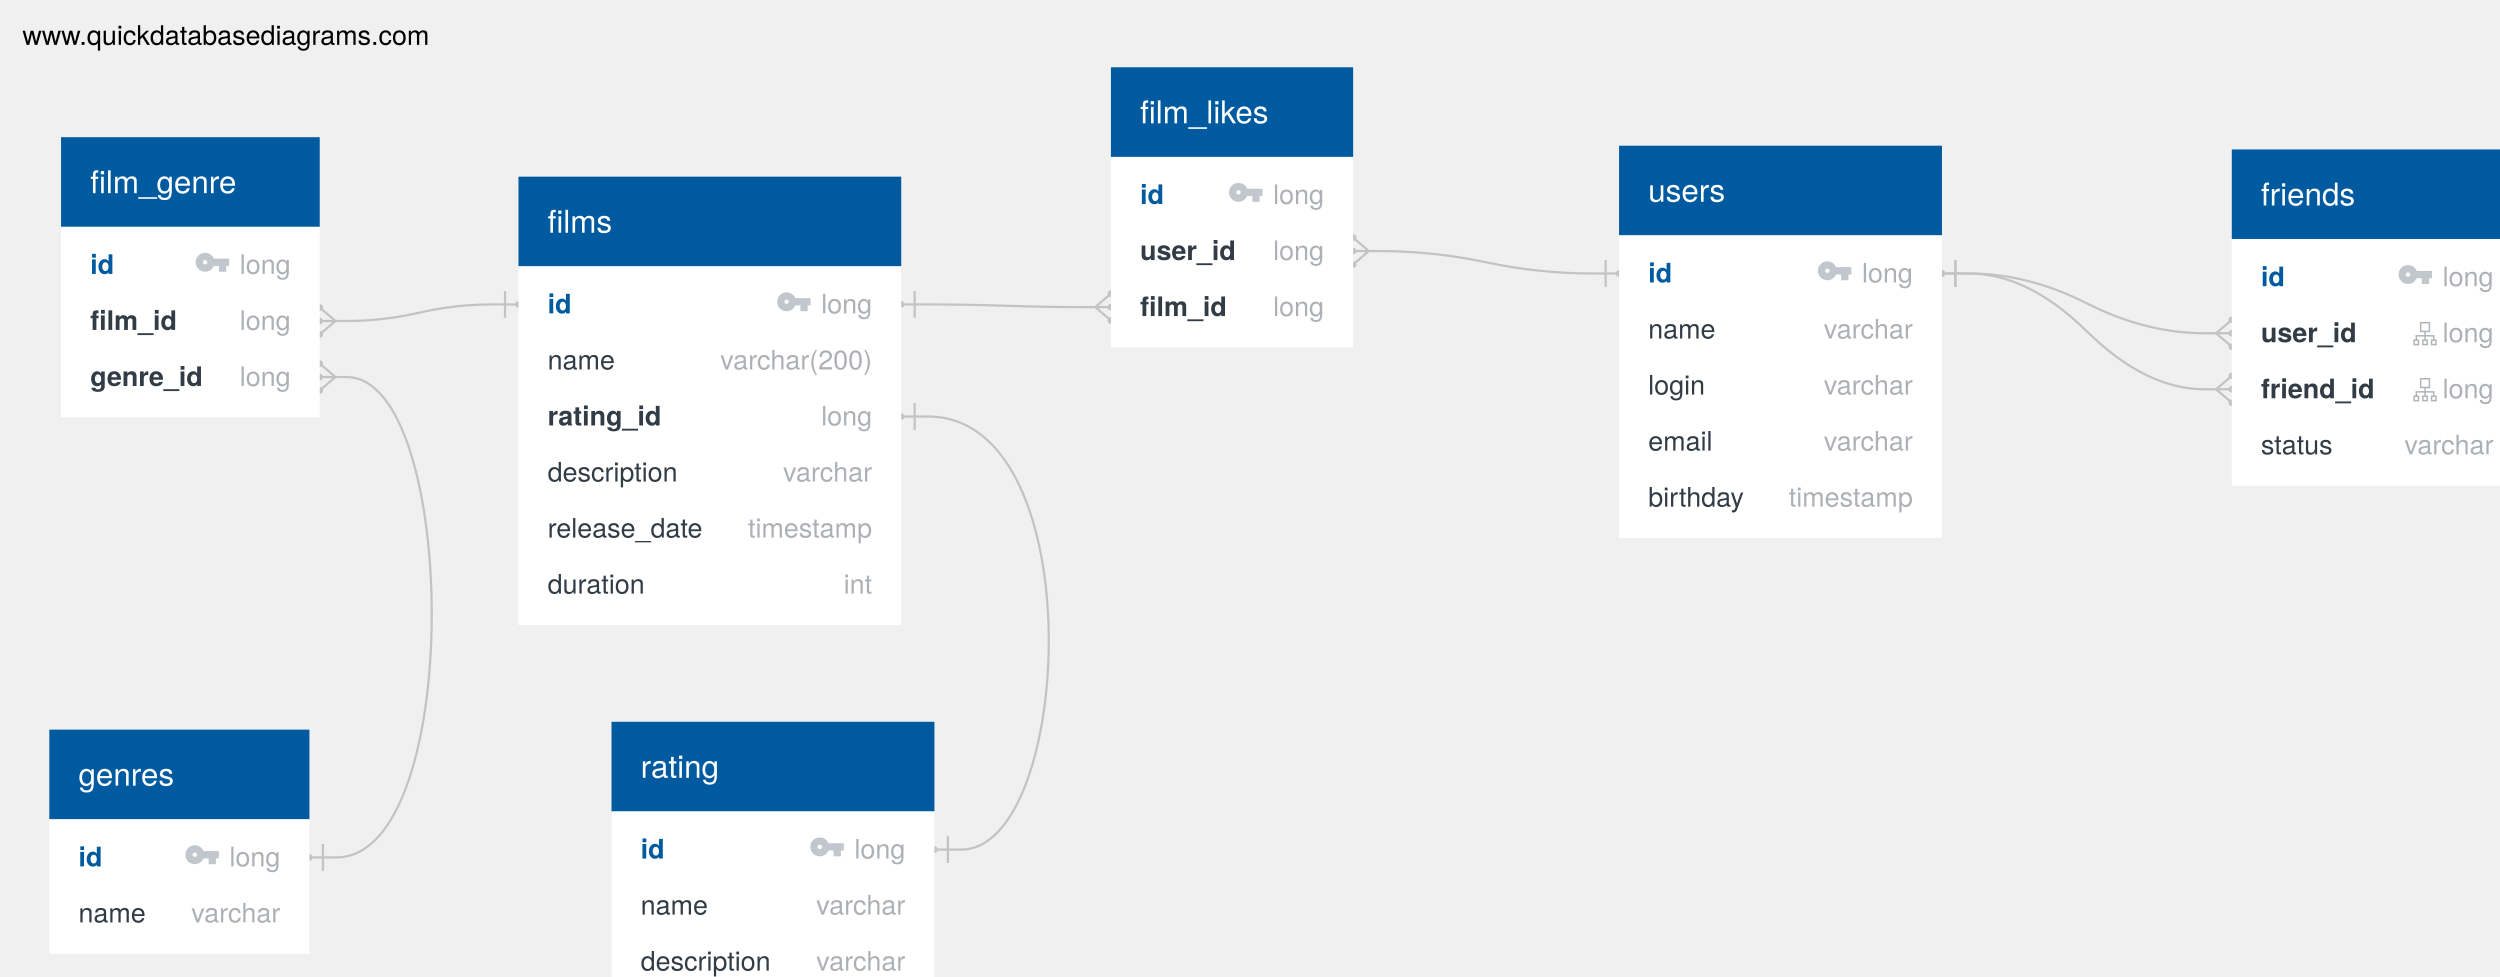
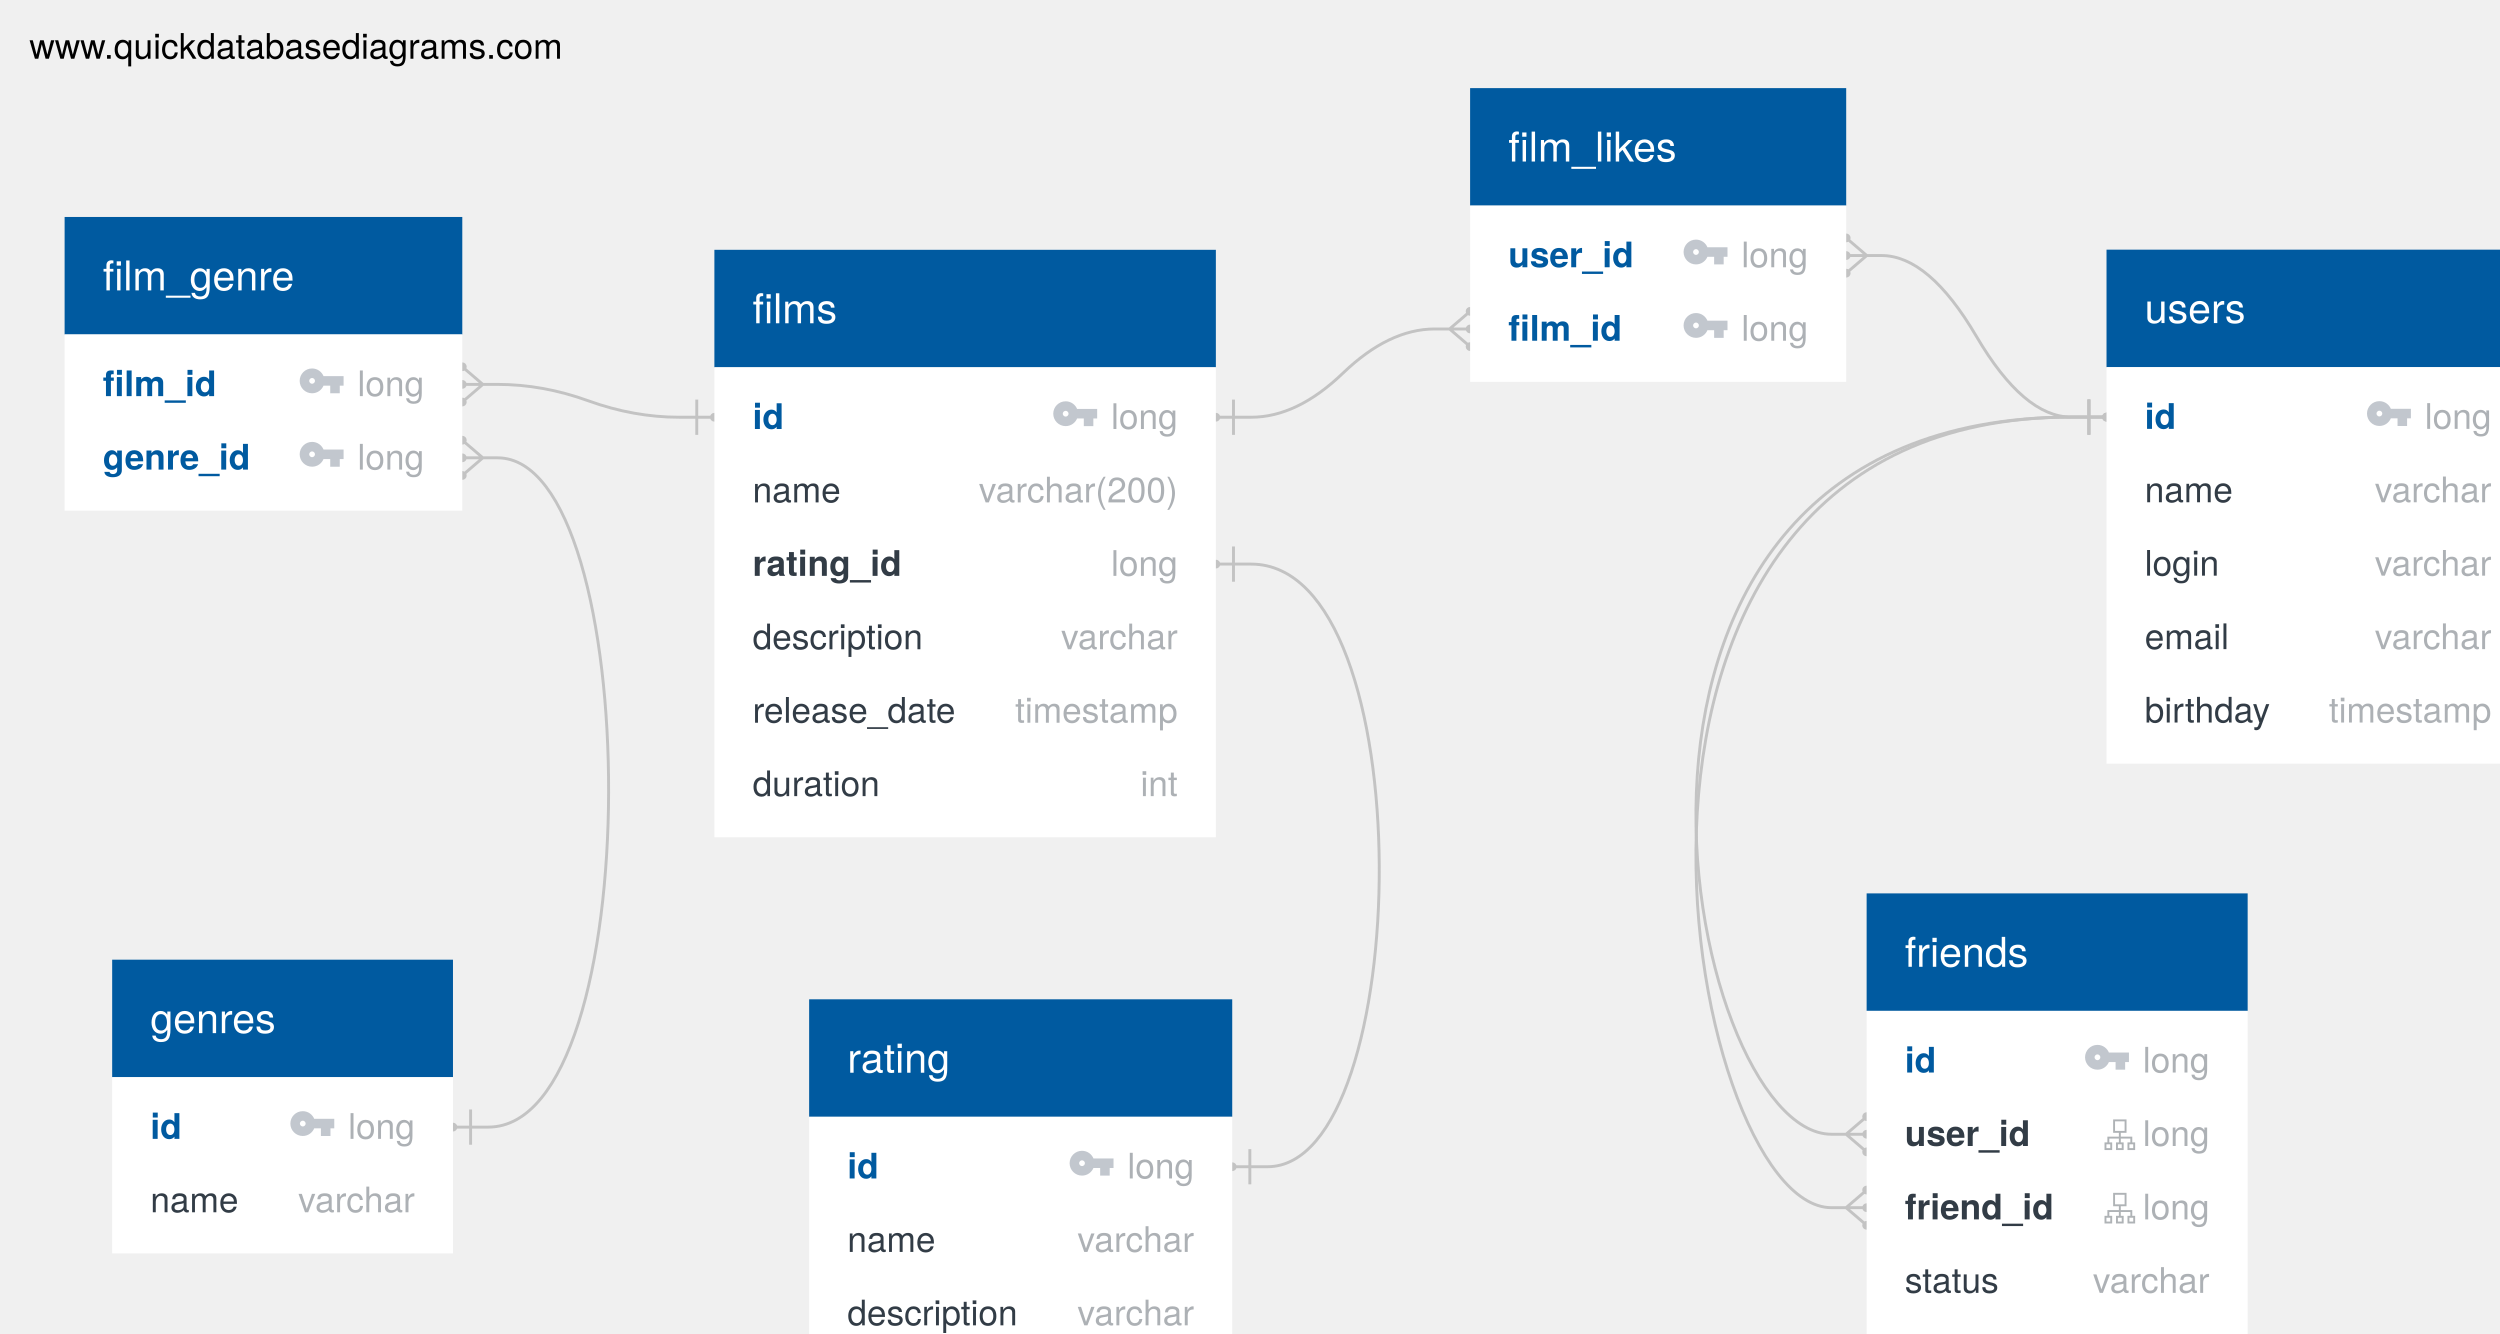
<svg xmlns="http://www.w3.org/2000/svg" class="diagram-root" style="background: #f5f6f6">
  <style>.diagram-root { font-family: "Helvetica Neue", sans-serif; font-size: 12px; } .t { overflow: visible; } .t-bg { y: 40; fill: #fff;   } .th { fill: #005aa0;   } .tht { fill: #fff; font-size: 14px;  } .tf { fill: #323c46; overflow: visible; } .tf.pk { fill: #005aa0; font-weight: bold; } .tf.fk { font-weight: bold; } .ty { fill: #adb1b5; font-weight: normal; text-anchor: end; } .r { fill: transparent; stroke: #c3c3c3; stroke-width: 1; } .l { stroke: 1; } .i { fill: #c2c7ce; stroke: #c2c7ce; } .i.ix { fill: #afb3b6; stroke: #000; } .fa { fill: transparent; overflow: visible; } .fa .bg.hover { fill: #f7f7f7; } .c { cy: 12; r: 4; stroke: #d2d2dc; fill: #d2d2dc; } .hr { fill: transparent; stroke: #323c46; stroke-opacity: 0.035; stroke-width: 13; } .dc { stroke: #fa5a3c; fill: #fa5a3c; } .x { stroke: white; stroke-width: 1; } .hl .th { fill: #1b9bff; } .hl .tht {  } .fhl .bg { fill: #e7f4ff; } .fhls .bg {  } .r.hl { stroke: #1b9bff; } .dim { opacity: 0.25; }</style>
-   <g class="drawing-wrapper" transform="translate(-34.42714, -136.6667) scale(1,1)">
+   <g class="drawing-wrapper" transform="translate(-18.24143, -135.42) scale(1,1)">
    <g class="rs">
-       <path d="M 436.44 322.473 m -1, 0 a 1,1 0 1,0 2,0 a 1,1 0 1,0 -2,0 M 436.44 322.473 m -0.5, 0 a 0.5,0.5 0 1,0 1,0 a 0.5,0.5 0 1,0 -1,0  M436.44 322.473 L436.44 322.473 448.44 322.473 M442.44 328.473 L442.44 328.473 442.44 316.473 M448.44 322.473 C 522.152 322.473, 513.26 515.644, 463.26 515.644 M 451.26 515.644 m -1, 0 a 1,1 0 1,0 2,0 a 1,1 0 1,0 -2,0 M 451.26 515.644 m -0.5, 0 a 0.5,0.5 0 1,0 1,0 a 0.5,0.5 0 1,0 -1,0  M451.26 515.644 L451.26 515.644 463.26 515.644 M457.26 521.644 L457.26 521.644 457.26 509.644" id="h328463163" class="r" />
-       <path d="M 177.06 279.86 m -1, 0 a 1,1 0 1,0 2,0 a 1,1 0 1,0 -2,0 M 177.06 279.86 m -0.5, 0 a 0.5,0.5 0 1,0 1,0 a 0.5,0.5 0 1,0 -1,0  M177.06 279.86 L177.06 279.86 189.06 279.86 M 177.06 285.86 m -1, 0 a 1,1 0 1,0 2,0 a 1,1 0 1,0 -2,0 M 177.06 285.86 m -0.5, 0 a 0.5,0.5 0 1,0 1,0 a 0.5,0.5 0 1,0 -1,0  M177.06 285.86 L177.06 285.86 184.06 279.86 177.06 273.86 M 177.06 273.86 m -1, 0 a 1,1 0 1,0 2,0 a 1,1 0 1,0 -2,0 M 177.06 273.86 m -0.5, 0 a 0.5,0.5 0 1,0 1,0 a 0.5,0.5 0 1,0 -1,0  M189.06 279.86 Q 205.23 279.86, 221.39 276.17 T 253.714 272.473 M 265.714 272.473 m -1, 0 a 1,1 0 1,0 2,0 a 1,1 0 1,0 -2,0 M 265.714 272.473 m -0.5, 0 a 0.5,0.5 0 1,0 1,0 a 0.5,0.5 0 1,0 -1,0  M265.714 272.473 L265.714 272.473 253.714 272.473 M259.714 278.473 L259.714 278.473 259.714 266.473" id="h2592984026" class="r" />
-       <path d="M 177.06 304.86 m -1, 0 a 1,1 0 1,0 2,0 a 1,1 0 1,0 -2,0 M 177.06 304.86 m -0.5, 0 a 0.5,0.5 0 1,0 1,0 a 0.5,0.5 0 1,0 -1,0  M177.06 304.86 L177.06 304.86 189.06 304.86 M 177.06 310.86 m -1, 0 a 1,1 0 1,0 2,0 a 1,1 0 1,0 -2,0 M 177.06 310.86 m -0.5, 0 a 0.5,0.5 0 1,0 1,0 a 0.5,0.5 0 1,0 -1,0  M177.06 310.86 L177.06 310.86 184.06 304.86 177.06 298.86 M 177.06 298.86 m -1, 0 a 1,1 0 1,0 2,0 a 1,1 0 1,0 -2,0 M 177.06 298.86 m -0.5, 0 a 0.5,0.5 0 1,0 1,0 a 0.5,0.5 0 1,0 -1,0  M189.06 304.86 C 239.06 304.86, 241.82 519.147, 184.46 519.147 M 172.46 519.147 m -1, 0 a 1,1 0 1,0 2,0 a 1,1 0 1,0 -2,0 M 172.46 519.147 m -0.5, 0 a 0.5,0.5 0 1,0 1,0 a 0.5,0.5 0 1,0 -1,0  M172.46 519.147 L172.46 519.147 184.46 519.147 M178.46 525.147 L178.46 525.147 178.46 513.147" id="h2903670343" class="r" />
-       <path d="M 638.04 248.67 m -1, 0 a 1,1 0 1,0 2,0 a 1,1 0 1,0 -2,0 M 638.04 248.67 m -0.5, 0 a 0.5,0.5 0 1,0 1,0 a 0.5,0.5 0 1,0 -1,0  M638.04 248.67 L638.04 248.67 650.04 248.67 M 638.04 254.67 m -1, 0 a 1,1 0 1,0 2,0 a 1,1 0 1,0 -2,0 M 638.04 254.67 m -0.5, 0 a 0.5,0.5 0 1,0 1,0 a 0.5,0.5 0 1,0 -1,0  M638.04 254.67 L638.04 254.67 645.04 248.67 638.04 242.67 M 638.04 242.67 m -1, 0 a 1,1 0 1,0 2,0 a 1,1 0 1,0 -2,0 M 638.04 242.67 m -0.5, 0 a 0.5,0.5 0 1,0 1,0 a 0.5,0.5 0 1,0 -1,0  M650.04 248.67 Q 673.7 248.67, 697.36 253.67 T 744.67 258.67 M 756.67 258.67 m -1, 0 a 1,1 0 1,0 2,0 a 1,1 0 1,0 -2,0 M 756.67 258.67 m -0.5, 0 a 0.5,0.5 0 1,0 1,0 a 0.5,0.5 0 1,0 -1,0  M756.67 258.67 L756.67 258.67 744.67 258.67 M750.67 264.67 L750.67 264.67 750.67 252.67" id="h2451324670" class="r" />
-       <path d="M 530 273.67 m -1, 0 a 1,1 0 1,0 2,0 a 1,1 0 1,0 -2,0 M 530 273.67 m -0.5, 0 a 0.5,0.5 0 1,0 1,0 a 0.5,0.5 0 1,0 -1,0  M530 273.67 L530 273.67 518 273.67 M 530 279.67 m -1, 0 a 1,1 0 1,0 2,0 a 1,1 0 1,0 -2,0 M 530 279.67 m -0.5, 0 a 0.5,0.5 0 1,0 1,0 a 0.5,0.5 0 1,0 -1,0  M530 279.67 L530 279.67 523 273.67 530 267.67 M 530 267.67 m -1, 0 a 1,1 0 1,0 2,0 a 1,1 0 1,0 -2,0 M 530 267.67 m -0.5, 0 a 0.5,0.5 0 1,0 1,0 a 0.5,0.5 0 1,0 -1,0  M518 273.67 Q 500.61 273.67, 483.22 273.07 T 448.44 272.473 M 436.44 272.473 m -1, 0 a 1,1 0 1,0 2,0 a 1,1 0 1,0 -2,0 M 436.44 272.473 m -0.5, 0 a 0.5,0.5 0 1,0 1,0 a 0.5,0.5 0 1,0 -1,0  M436.44 272.473 L436.44 272.473 448.44 272.473 M442.44 278.473 L442.44 278.473 442.44 266.473" id="h1592081564" class="r" />
-       <path d="M 1030 285.33 m -1, 0 a 1,1 0 1,0 2,0 a 1,1 0 1,0 -2,0 M 1030 285.33 m -0.5, 0 a 0.5,0.5 0 1,0 1,0 a 0.5,0.5 0 1,0 -1,0  M1030 285.33 L1030 285.33 1018 285.33 M 1030 291.33 m -1, 0 a 1,1 0 1,0 2,0 a 1,1 0 1,0 -2,0 M 1030 291.33 m -0.5, 0 a 0.5,0.5 0 1,0 1,0 a 0.5,0.5 0 1,0 -1,0  M1030 291.33 L1030 291.33 1023 285.33 1030 279.33 M 1030 279.33 m -1, 0 a 1,1 0 1,0 2,0 a 1,1 0 1,0 -2,0 M 1030 279.33 m -0.5, 0 a 0.5,0.5 0 1,0 1,0 a 0.5,0.5 0 1,0 -1,0  M1018 285.33 Q 991.68 285.33, 965.36 272 T 912.71 258.67 M 900.71 258.67 m -1, 0 a 1,1 0 1,0 2,0 a 1,1 0 1,0 -2,0 M 900.71 258.67 m -0.5, 0 a 0.5,0.5 0 1,0 1,0 a 0.5,0.5 0 1,0 -1,0  M900.71 258.67 L900.71 258.67 912.71 258.67 M906.71 264.67 L906.71 264.67 906.71 252.67" id="h2367648833" class="r" />
-       <path d="M 1030 310.33 m -1, 0 a 1,1 0 1,0 2,0 a 1,1 0 1,0 -2,0 M 1030 310.33 m -0.5, 0 a 0.5,0.5 0 1,0 1,0 a 0.5,0.5 0 1,0 -1,0  M1030 310.33 L1030 310.33 1018 310.33 M 1030 316.33 m -1, 0 a 1,1 0 1,0 2,0 a 1,1 0 1,0 -2,0 M 1030 316.33 m -0.5, 0 a 0.5,0.5 0 1,0 1,0 a 0.5,0.5 0 1,0 -1,0  M1030 316.33 L1030 316.33 1023 310.33 1030 304.33 M 1030 304.33 m -1, 0 a 1,1 0 1,0 2,0 a 1,1 0 1,0 -2,0 M 1030 304.33 m -0.5, 0 a 0.5,0.5 0 1,0 1,0 a 0.5,0.5 0 1,0 -1,0  M1018 310.33 Q 991.68 310.33, 965.36 284.5 T 912.71 258.67 M 900.71 258.67 m -1, 0 a 1,1 0 1,0 2,0 a 1,1 0 1,0 -2,0 M 900.71 258.67 m -0.5, 0 a 0.5,0.5 0 1,0 1,0 a 0.5,0.5 0 1,0 -1,0  M900.71 258.67 L900.71 258.67 912.71 258.67 M906.71 264.67 L906.71 264.67 906.71 252.67" id="h2093702346" class="r" />
+       <path d="M 432.19 327.47 m -1, 0 a 1,1 0 1,0 2,0 a 1,1 0 1,0 -2,0 M 432.19 327.47 m -0.5, 0 a 0.5,0.5 0 1,0 1,0 a 0.5,0.5 0 1,0 -1,0  M432.19 327.47 L432.19 327.47 444.19 327.47 M438.19 333.47 L438.19 333.47 438.19 321.47 M444.19 327.47 C 503.102 327.47, 499.76 532.64, 449.76 532.64 M 437.76 532.64 m -1, 0 a 1,1 0 1,0 2,0 a 1,1 0 1,0 -2,0 M 437.76 532.64 m -0.5, 0 a 0.5,0.5 0 1,0 1,0 a 0.5,0.5 0 1,0 -1,0  M437.76 532.64 L437.76 532.64 449.76 532.64 M443.76 538.64 L443.76 538.64 443.76 526.64" id="h328463163" class="r" />
+       <path d="M 175.63 266.29 m -1, 0 a 1,1 0 1,0 2,0 a 1,1 0 1,0 -2,0 M 175.63 266.29 m -0.5, 0 a 0.5,0.5 0 1,0 1,0 a 0.5,0.5 0 1,0 -1,0  M175.63 266.29 L175.63 266.29 187.63 266.29 M 175.63 272.29 m -1, 0 a 1,1 0 1,0 2,0 a 1,1 0 1,0 -2,0 M 175.63 272.29 m -0.5, 0 a 0.5,0.5 0 1,0 1,0 a 0.5,0.5 0 1,0 -1,0  M175.63 272.29 L175.63 272.29 182.63 266.29 175.63 260.29 M 175.63 260.29 m -1, 0 a 1,1 0 1,0 2,0 a 1,1 0 1,0 -2,0 M 175.63 260.29 m -0.5, 0 a 0.5,0.5 0 1,0 1,0 a 0.5,0.5 0 1,0 -1,0  M187.63 266.29 Q 203.09 266.29, 218.55 271.88 T 249.46 277.47 M 261.46 277.47 m -1, 0 a 1,1 0 1,0 2,0 a 1,1 0 1,0 -2,0 M 261.46 277.47 m -0.5, 0 a 0.5,0.5 0 1,0 1,0 a 0.5,0.5 0 1,0 -1,0  M261.46 277.47 L261.46 277.47 249.46 277.47 M255.46 283.47 L255.46 283.47 255.46 271.47" id="h2592984026" class="r" />
+       <path d="M 175.63 291.29 m -1, 0 a 1,1 0 1,0 2,0 a 1,1 0 1,0 -2,0 M 175.63 291.29 m -0.5, 0 a 0.5,0.5 0 1,0 1,0 a 0.5,0.5 0 1,0 -1,0  M175.63 291.29 L175.63 291.29 187.63 291.29 M 175.63 297.29 m -1, 0 a 1,1 0 1,0 2,0 a 1,1 0 1,0 -2,0 M 175.63 297.29 m -0.5, 0 a 0.5,0.5 0 1,0 1,0 a 0.5,0.5 0 1,0 -1,0  M175.63 297.29 L175.63 297.29 182.63 291.29 175.63 285.29 M 175.63 285.29 m -1, 0 a 1,1 0 1,0 2,0 a 1,1 0 1,0 -2,0 M 175.63 285.29 m -0.5, 0 a 0.5,0.5 0 1,0 1,0 a 0.5,0.5 0 1,0 -1,0  M187.63 291.29 C 237.63 291.29, 239.532 519.15, 184.46 519.15 M 172.46 519.15 m -1, 0 a 1,1 0 1,0 2,0 a 1,1 0 1,0 -2,0 M 172.46 519.15 m -0.5, 0 a 0.5,0.5 0 1,0 1,0 a 0.5,0.5 0 1,0 -1,0  M172.46 519.15 L172.46 519.15 184.46 519.15 M178.46 525.15 L178.46 525.15 178.46 513.15" id="h2903670343" class="r" />
+       <path d="M 646.79 222.42 m -1, 0 a 1,1 0 1,0 2,0 a 1,1 0 1,0 -2,0 M 646.79 222.42 m -0.5, 0 a 0.5,0.5 0 1,0 1,0 a 0.5,0.5 0 1,0 -1,0  M646.79 222.42 L646.79 222.42 658.79 222.42 M 646.79 228.42 m -1, 0 a 1,1 0 1,0 2,0 a 1,1 0 1,0 -2,0 M 646.79 228.42 m -0.5, 0 a 0.5,0.5 0 1,0 1,0 a 0.5,0.5 0 1,0 -1,0  M646.79 228.42 L646.79 228.42 653.79 222.42 646.79 216.42 M 646.79 216.42 m -1, 0 a 1,1 0 1,0 2,0 a 1,1 0 1,0 -2,0 M 646.79 216.42 m -0.5, 0 a 0.5,0.5 0 1,0 1,0 a 0.5,0.5 0 1,0 -1,0  M658.79 222.42 Q 674.95 222.42, 691.11 249.92 T 723.42 277.42 M 735.42 277.42 m -1, 0 a 1,1 0 1,0 2,0 a 1,1 0 1,0 -2,0 M 735.42 277.42 m -0.5, 0 a 0.5,0.5 0 1,0 1,0 a 0.5,0.5 0 1,0 -1,0  M735.42 277.42 L735.42 277.42 723.42 277.42 M729.42 283.42 L729.42 283.42 729.42 271.42" id="h2451324670" class="r" />
+       <path d="M 518.75 247.42 m -1, 0 a 1,1 0 1,0 2,0 a 1,1 0 1,0 -2,0 M 518.75 247.42 m -0.5, 0 a 0.5,0.5 0 1,0 1,0 a 0.5,0.5 0 1,0 -1,0  M518.75 247.42 L518.75 247.42 506.75 247.42 M 518.75 253.42 m -1, 0 a 1,1 0 1,0 2,0 a 1,1 0 1,0 -2,0 M 518.75 253.42 m -0.5, 0 a 0.5,0.5 0 1,0 1,0 a 0.5,0.5 0 1,0 -1,0  M518.75 253.42 L518.75 253.42 511.75 247.42 518.75 241.42 M 518.75 241.42 m -1, 0 a 1,1 0 1,0 2,0 a 1,1 0 1,0 -2,0 M 518.75 241.42 m -0.5, 0 a 0.5,0.5 0 1,0 1,0 a 0.5,0.5 0 1,0 -1,0  M506.75 247.42 Q 491.11 247.42, 475.47 262.45 T 444.19 277.47 M 432.19 277.47 m -1, 0 a 1,1 0 1,0 2,0 a 1,1 0 1,0 -2,0 M 432.19 277.47 m -0.5, 0 a 0.5,0.5 0 1,0 1,0 a 0.5,0.5 0 1,0 -1,0  M432.19 277.47 L432.19 277.47 444.19 277.47 M438.19 283.47 L438.19 283.47 438.19 271.47" id="h1592081564" class="r" />
+       <path d="M 653.75 521.58 m -1, 0 a 1,1 0 1,0 2,0 a 1,1 0 1,0 -2,0 M 653.75 521.58 m -0.5, 0 a 0.5,0.5 0 1,0 1,0 a 0.5,0.5 0 1,0 -1,0  M653.75 521.58 L653.75 521.58 641.75 521.58 M 653.75 527.58 m -1, 0 a 1,1 0 1,0 2,0 a 1,1 0 1,0 -2,0 M 653.75 527.58 m -0.5, 0 a 0.5,0.5 0 1,0 1,0 a 0.5,0.5 0 1,0 -1,0  M653.75 527.58 L653.75 527.58 646.75 521.58 653.75 515.58 M 653.75 515.58 m -1, 0 a 1,1 0 1,0 2,0 a 1,1 0 1,0 -2,0 M 653.75 515.58 m -0.5, 0 a 0.5,0.5 0 1,0 1,0 a 0.5,0.5 0 1,0 -1,0  M641.75 521.58 C 591.75 521.58, 542.748 277.42, 723.42 277.42 M 735.42 277.42 m -1, 0 a 1,1 0 1,0 2,0 a 1,1 0 1,0 -2,0 M 735.42 277.42 m -0.5, 0 a 0.5,0.5 0 1,0 1,0 a 0.5,0.5 0 1,0 -1,0  M735.42 277.42 L735.42 277.42 723.42 277.42 M729.42 283.42 L729.42 283.42 729.42 271.42" id="h2367648833" class="r" />
+       <path d="M 653.75 546.58 m -1, 0 a 1,1 0 1,0 2,0 a 1,1 0 1,0 -2,0 M 653.75 546.58 m -0.5, 0 a 0.5,0.5 0 1,0 1,0 a 0.5,0.5 0 1,0 -1,0  M653.75 546.58 L653.75 546.58 641.75 546.58 M 653.75 552.58 m -1, 0 a 1,1 0 1,0 2,0 a 1,1 0 1,0 -2,0 M 653.75 552.58 m -0.5, 0 a 0.5,0.5 0 1,0 1,0 a 0.5,0.5 0 1,0 -1,0  M653.75 552.58 L653.75 552.58 646.75 546.58 653.75 540.58 M 653.75 540.58 m -1, 0 a 1,1 0 1,0 2,0 a 1,1 0 1,0 -2,0 M 653.75 540.58 m -0.5, 0 a 0.5,0.5 0 1,0 1,0 a 0.5,0.5 0 1,0 -1,0  M641.75 546.58 C 591.75 546.58, 542.748 277.42, 723.42 277.42 M 735.42 277.42 m -1, 0 a 1,1 0 1,0 2,0 a 1,1 0 1,0 -2,0 M 735.42 277.42 m -0.5, 0 a 0.5,0.5 0 1,0 1,0 a 0.5,0.5 0 1,0 -1,0  M735.42 277.42 L735.42 277.42 723.42 277.42 M729.42 283.42 L729.42 283.42 729.42 271.42" id="h2093702346" class="r" />
    </g>
    <g class="hrs" />
    <g class="ts">
-       <svg width="108.04" height="125" x="530" y="166.67" id="h242094811" class="t">
-         <rect height="40" width="108.04" class="th" />
-         <text x="13" y="25" class="tht">film_likes</text>
-         <rect height="85" width="108.04" class="t-bg" y="40" />
-         <text x="13" y="61" class="tf pk">id<tspan x="95.04" class="ty">long</tspan>
+       <svg width="116.03" height="100" x="56.43" y="462.15" id="h1632618054" class="t">
+         <rect height="40" width="116.03" class="th" />
+         <text x="13" y="25" class="tht">genres</text>
+         <rect height="60" width="116.03" class="t-bg" y="40" />
+         <text x="13" y="61" class="tf pk">id<tspan x="103.03" class="ty">long</tspan>
        </text>
-         <path d="M7,14A2,2 0 0,1 5,12A2,2 0 0,1 7,10A2,2 0 0,1 9,12A2,2 0 0,1 7,14M12.65,10C11.83,7.67 9.61,6 7, 6A6, 6 0 0, 0 1, 12A6, 6 0 0, 0 7, 18C9.61, 18 11.83, 16.33 12.65, 14H17V18H21V14H23V10H12.65Z" class="i pk" transform="translate(52.3525, 48) scale(0.65)" />
-         <text x="13" y="86" class="tf fk">user_id<tspan x="95.04" class="ty">long</tspan>
-         </text>
-         <text x="13" y="111" class="tf fk">film_id<tspan x="95.04" class="ty">long</tspan>
+         <path d="M7,14A2,2 0 0,1 5,12A2,2 0 0,1 7,10A2,2 0 0,1 9,12A2,2 0 0,1 7,14M12.65,10C11.83,7.67 9.61,6 7, 6A6, 6 0 0, 0 1, 12A6, 6 0 0, 0 7, 18C9.61, 18 11.83, 16.33 12.65, 14H17V18H21V14H23V10H12.65Z" class="i pk" transform="translate(60.3425, 48) scale(0.65)" />
+         <text x="13" y="86" class="tf">name<tspan x="103.03" class="ty">varchar</tspan>
        </text>
      </svg>
-       <svg width="144.04" height="175" x="756.67" y="201.67" id="h2948373614" class="t">
-         <rect height="40" width="144.04" class="th" />
-         <text x="13" y="25" class="tht">users</text>
-         <rect height="135" width="144.04" class="t-bg" y="40" />
-         <text x="13" y="61" class="tf pk">id<tspan x="131.04" class="ty">long</tspan>
+       <svg width="135.39" height="100" x="40.24" y="209.29" id="h1016190631" class="t">
+         <rect height="40" width="135.39" class="th" />
+         <text x="13" y="25" class="tht">film_genre</text>
+         <rect height="60" width="135.39" class="t-bg" y="40" />
+         <text x="13" y="61" class="tf pk">film_id<tspan x="122.39" class="ty">long</tspan>
        </text>
-         <path d="M7,14A2,2 0 0,1 5,12A2,2 0 0,1 7,10A2,2 0 0,1 9,12A2,2 0 0,1 7,14M12.65,10C11.83,7.67 9.61,6 7, 6A6, 6 0 0, 0 1, 12A6, 6 0 0, 0 7, 18C9.61, 18 11.83, 16.33 12.65, 14H17V18H21V14H23V10H12.65Z" class="i pk" transform="translate(88.3525, 48) scale(0.65)" />
-         <text x="13" y="86" class="tf">name<tspan x="131.04" class="ty">varchar</tspan>
+         <path d="M7,14A2,2 0 0,1 5,12A2,2 0 0,1 7,10A2,2 0 0,1 9,12A2,2 0 0,1 7,14M12.65,10C11.83,7.67 9.61,6 7, 6A6, 6 0 0, 0 1, 12A6, 6 0 0, 0 7, 18C9.61, 18 11.83, 16.33 12.65, 14H17V18H21V14H23V10H12.65Z" class="i pk" transform="translate(79.7025, 48) scale(0.65)" />
+         <text x="13" y="86" class="tf pk">genre_id<tspan x="122.39" class="ty">long</tspan>
        </text>
-         <text x="13" y="111" class="tf">login<tspan x="131.04" class="ty">varchar</tspan>
-         </text>
-         <text x="13" y="136" class="tf">email<tspan x="131.04" class="ty">varchar</tspan>
-         </text>
-         <text x="13" y="161" class="tf">birthday<tspan x="131.04" class="ty">timestamp</tspan>
-         </text>
+         <path d="M7,14A2,2 0 0,1 5,12A2,2 0 0,1 7,10A2,2 0 0,1 9,12A2,2 0 0,1 7,14M12.65,10C11.83,7.67 9.61,6 7, 6A6, 6 0 0, 0 1, 12A6, 6 0 0, 0 7, 18C9.61, 18 11.83, 16.33 12.65, 14H17V18H21V14H23V10H12.65Z" class="i pk" transform="translate(79.7025, 73) scale(0.65)" />
      </svg>
-       <svg width="129.72" height="150" x="1030" y="203.33" id="h1748620893" class="t">
-         <rect height="40" width="129.72" class="th" />
-         <text x="13" y="25" class="tht">friends</text>
-         <rect height="110" width="129.72" class="t-bg" y="40" />
-         <text x="13" y="61" class="tf pk">id<tspan x="116.72" class="ty">long</tspan>
-         </text>
-         <path d="M7,14A2,2 0 0,1 5,12A2,2 0 0,1 7,10A2,2 0 0,1 9,12A2,2 0 0,1 7,14M12.65,10C11.83,7.67 9.61,6 7, 6A6, 6 0 0, 0 1, 12A6, 6 0 0, 0 7, 18C9.61, 18 11.83, 16.33 12.65, 14H17V18H21V14H23V10H12.65Z" class="i pk" transform="translate(74.0325, 48) scale(0.65)" />
-         <text x="13" y="86" class="tf fk">user_id<tspan x="116.72" class="ty">long</tspan>
-         </text>
-         <path d="M814.545 581.818v-23.273H535.273v-93.09h-46.546v93.09H209.455v139.637H256V605.09h232.727v93.09h46.546v-93.09H768v93.09h46.545V581.819zM674.91 465.455H349.091V139.636h325.818v325.819zM325.82 884.364H139.635V698.182h186.182v186.182z m279.272 0H418.909V698.182h186.182v186.182z m279.273 0H698.182V698.182h186.182v186.182zM395.636 418.909h232.728V186.182H395.636v232.727zM186.182 837.82h93.09v-93.092h-93.09v93.091z m279.273 0h93.09v-93.092h-93.09v93.091z m279.272 0h93.091v-93.092h-93.09v93.091z" class="i ix" transform="translate(79.0325, 75) scale(0.014)" />
-         <text x="13" y="111" class="tf fk">friend_id<tspan x="116.72" class="ty">long</tspan>
-         </text>
-         <path d="M814.545 581.818v-23.273H535.273v-93.09h-46.546v93.09H209.455v139.637H256V605.09h232.727v93.09h46.546v-93.09H768v93.09h46.545V581.819zM674.91 465.455H349.091V139.636h325.818v325.819zM325.82 884.364H139.635V698.182h186.182v186.182z m279.272 0H418.909V698.182h186.182v186.182z m279.273 0H698.182V698.182h186.182v186.182zM395.636 418.909h232.728V186.182H395.636v232.727zM186.182 837.82h93.09v-93.092h-93.09v93.091z m279.273 0h93.09v-93.092h-93.09v93.091z m279.272 0h93.091v-93.092h-93.09v93.091z" class="i ix" transform="translate(79.0325, 100) scale(0.014)" />
-         <text x="13" y="136" class="tf">status<tspan x="116.72" class="ty">varchar</tspan>
-         </text>
-       </svg>
-       <svg width="170.73" height="200" x="265.714" y="215.473" id="h907613820" class="t">
+       <svg width="170.73" height="200" x="261.46" y="220.47" id="h907613820" class="t">
        <rect height="40" width="170.73" class="th" />
        <text x="13" y="25" class="tht">films</text>
        <rect height="160" width="170.73" class="t-bg" y="40" />
        <text x="13" y="61" class="tf pk">id<tspan x="157.73" class="ty">long</tspan>
        </text>
        <path d="M7,14A2,2 0 0,1 5,12A2,2 0 0,1 7,10A2,2 0 0,1 9,12A2,2 0 0,1 7,14M12.65,10C11.83,7.67 9.61,6 7, 6A6, 6 0 0, 0 1, 12A6, 6 0 0, 0 7, 18C9.61, 18 11.83, 16.33 12.65, 14H17V18H21V14H23V10H12.65Z" class="i pk" transform="translate(115.0425, 48) scale(0.65)" />
        <text x="13" y="86" class="tf">name<tspan x="157.73" class="ty">varchar(200)</tspan>
        </text>
        <text x="13" y="111" class="tf fk">rating_id<tspan x="157.73" class="ty">long</tspan>
        </text>
        <text x="13" y="136" class="tf">description<tspan x="157.73" class="ty">varchar</tspan>
        </text>
        <text x="13" y="161" class="tf">release_date<tspan x="157.73" class="ty">timestamp</tspan>
        </text>
        <text x="13" y="186" class="tf">duration<tspan x="157.73" class="ty">int</tspan>
        </text>
      </svg>
-       <svg width="144.04" height="125" x="307.216" y="458.644" id="h2037942479" class="t">
+       <svg width="144.04" height="125" x="293.72" y="475.64" id="h2037942479" class="t">
        <rect height="40" width="144.04" class="th" />
        <text x="13" y="25" class="tht">rating</text>
        <rect height="85" width="144.04" class="t-bg" y="40" />
        <text x="13" y="61" class="tf pk">id<tspan x="131.04" class="ty">long</tspan>
        </text>
        <path d="M7,14A2,2 0 0,1 5,12A2,2 0 0,1 7,10A2,2 0 0,1 9,12A2,2 0 0,1 7,14M12.65,10C11.83,7.67 9.61,6 7, 6A6, 6 0 0, 0 1, 12A6, 6 0 0, 0 7, 18C9.61, 18 11.83, 16.33 12.65, 14H17V18H21V14H23V10H12.65Z" class="i pk" transform="translate(88.3525, 48) scale(0.65)" />
        <text x="13" y="86" class="tf">name<tspan x="131.04" class="ty">varchar</tspan>
        </text>
        <text x="13" y="111" class="tf">description<tspan x="131.04" class="ty">varchar</tspan>
        </text>
      </svg>
-       <svg width="115.39" height="125" x="61.666" y="197.86" id="h1016190631" class="t">
-         <rect height="40" width="115.39" class="th" />
-         <text x="13" y="25" class="tht">film_genre</text>
-         <rect height="85" width="115.39" class="t-bg" y="40" />
-         <text x="13" y="61" class="tf pk">id<tspan x="102.39" class="ty">long</tspan>
+       <svg width="128.04" height="100" x="518.75" y="165.42" id="h242094811" class="t">
+         <rect height="40" width="128.04" class="th" />
+         <text x="13" y="25" class="tht">film_likes</text>
+         <rect height="60" width="128.04" class="t-bg" y="40" />
+         <text x="13" y="61" class="tf pk">user_id<tspan x="115.04" class="ty">long</tspan>
        </text>
-         <path d="M7,14A2,2 0 0,1 5,12A2,2 0 0,1 7,10A2,2 0 0,1 9,12A2,2 0 0,1 7,14M12.65,10C11.83,7.67 9.61,6 7, 6A6, 6 0 0, 0 1, 12A6, 6 0 0, 0 7, 18C9.61, 18 11.83, 16.33 12.65, 14H17V18H21V14H23V10H12.65Z" class="i pk" transform="translate(59.7025, 48) scale(0.65)" />
-         <text x="13" y="86" class="tf fk">film_id<tspan x="102.39" class="ty">long</tspan>
+         <path d="M7,14A2,2 0 0,1 5,12A2,2 0 0,1 7,10A2,2 0 0,1 9,12A2,2 0 0,1 7,14M12.65,10C11.83,7.67 9.61,6 7, 6A6, 6 0 0, 0 1, 12A6, 6 0 0, 0 7, 18C9.61, 18 11.83, 16.33 12.65, 14H17V18H21V14H23V10H12.65Z" class="i pk" transform="translate(72.3525, 48) scale(0.65)" />
+         <text x="13" y="86" class="tf pk">film_id<tspan x="115.04" class="ty">long</tspan>
        </text>
-         <text x="13" y="111" class="tf fk">genre_id<tspan x="102.39" class="ty">long</tspan>
+         <path d="M7,14A2,2 0 0,1 5,12A2,2 0 0,1 7,10A2,2 0 0,1 9,12A2,2 0 0,1 7,14M12.65,10C11.83,7.67 9.61,6 7, 6A6, 6 0 0, 0 1, 12A6, 6 0 0, 0 7, 18C9.61, 18 11.83, 16.33 12.65, 14H17V18H21V14H23V10H12.65Z" class="i pk" transform="translate(72.3525, 73) scale(0.65)" />
+       </svg>
+       <svg width="129.72" height="150" x="653.75" y="439.58" id="h1748620893" class="t">
+         <rect height="40" width="129.72" class="th" />
+         <text x="13" y="25" class="tht">friends</text>
+         <rect height="110" width="129.72" class="t-bg" y="40" />
+         <text x="13" y="61" class="tf pk">id<tspan x="116.72" class="ty">long</tspan>
+         </text>
+         <path d="M7,14A2,2 0 0,1 5,12A2,2 0 0,1 7,10A2,2 0 0,1 9,12A2,2 0 0,1 7,14M12.65,10C11.83,7.67 9.61,6 7, 6A6, 6 0 0, 0 1, 12A6, 6 0 0, 0 7, 18C9.61, 18 11.83, 16.33 12.65, 14H17V18H21V14H23V10H12.65Z" class="i pk" transform="translate(74.0325, 48) scale(0.65)" />
+         <text x="13" y="86" class="tf fk">user_id<tspan x="116.72" class="ty">long</tspan>
+         </text>
+         <path d="M814.545 581.818v-23.273H535.273v-93.09h-46.546v93.09H209.455v139.637H256V605.09h232.727v93.09h46.546v-93.09H768v93.09h46.545V581.819zM674.91 465.455H349.091V139.636h325.818v325.819zM325.82 884.364H139.635V698.182h186.182v186.182z m279.272 0H418.909V698.182h186.182v186.182z m279.273 0H698.182V698.182h186.182v186.182zM395.636 418.909h232.728V186.182H395.636v232.727zM186.182 837.82h93.09v-93.092h-93.09v93.091z m279.273 0h93.09v-93.092h-93.09v93.091z m279.272 0h93.091v-93.092h-93.09v93.091z" class="i ix" transform="translate(79.0325, 75) scale(0.014)" />
+         <text x="13" y="111" class="tf fk">friend_id<tspan x="116.72" class="ty">long</tspan>
+         </text>
+         <path d="M814.545 581.818v-23.273H535.273v-93.09h-46.546v93.09H209.455v139.637H256V605.09h232.727v93.09h46.546v-93.09H768v93.09h46.545V581.819zM674.91 465.455H349.091V139.636h325.818v325.819zM325.82 884.364H139.635V698.182h186.182v186.182z m279.272 0H418.909V698.182h186.182v186.182z m279.273 0H698.182V698.182h186.182v186.182zM395.636 418.909h232.728V186.182H395.636v232.727zM186.182 837.82h93.09v-93.092h-93.09v93.091z m279.273 0h93.09v-93.092h-93.09v93.091z m279.272 0h93.091v-93.092h-93.09v93.091z" class="i ix" transform="translate(79.0325, 100) scale(0.014)" />
+         <text x="13" y="136" class="tf">status<tspan x="116.72" class="ty">varchar</tspan>
        </text>
      </svg>
-       <svg width="116.03" height="100" x="56.427" y="462.147" id="h1632618054" class="t">
-         <rect height="40" width="116.03" class="th" />
-         <text x="13" y="25" class="tht">genres</text>
-         <rect height="60" width="116.03" class="t-bg" y="40" />
-         <text x="13" y="61" class="tf pk">id<tspan x="103.03" class="ty">long</tspan>
+       <svg width="144.04" height="175" x="735.42" y="220.42" id="h2948373614" class="t">
+         <rect height="40" width="144.04" class="th" />
+         <text x="13" y="25" class="tht">users</text>
+         <rect height="135" width="144.04" class="t-bg" y="40" />
+         <text x="13" y="61" class="tf pk">id<tspan x="131.04" class="ty">long</tspan>
        </text>
-         <path d="M7,14A2,2 0 0,1 5,12A2,2 0 0,1 7,10A2,2 0 0,1 9,12A2,2 0 0,1 7,14M12.65,10C11.83,7.67 9.61,6 7, 6A6, 6 0 0, 0 1, 12A6, 6 0 0, 0 7, 18C9.61, 18 11.83, 16.33 12.65, 14H17V18H21V14H23V10H12.65Z" class="i pk" transform="translate(60.3425, 48) scale(0.65)" />
-         <text x="13" y="86" class="tf">name<tspan x="103.03" class="ty">varchar</tspan>
+         <path d="M7,14A2,2 0 0,1 5,12A2,2 0 0,1 7,10A2,2 0 0,1 9,12A2,2 0 0,1 7,14M12.65,10C11.83,7.67 9.61,6 7, 6A6, 6 0 0, 0 1, 12A6, 6 0 0, 0 7, 18C9.61, 18 11.83, 16.33 12.65, 14H17V18H21V14H23V10H12.65Z" class="i pk" transform="translate(88.3525, 48) scale(0.65)" />
+         <text x="13" y="86" class="tf">name<tspan x="131.04" class="ty">varchar</tspan>
+         </text>
+         <text x="13" y="111" class="tf">login<tspan x="131.04" class="ty">varchar</tspan>
+         </text>
+         <text x="13" y="136" class="tf">email<tspan x="131.04" class="ty">varchar</tspan>
+         </text>
+         <text x="13" y="161" class="tf">birthday<tspan x="131.04" class="ty">timestamp</tspan>
        </text>
      </svg>
    </g>
  </g>
  <text class="qdbd-link" x="10" y="20">www.quickdatabasediagrams.com</text>
</svg>
